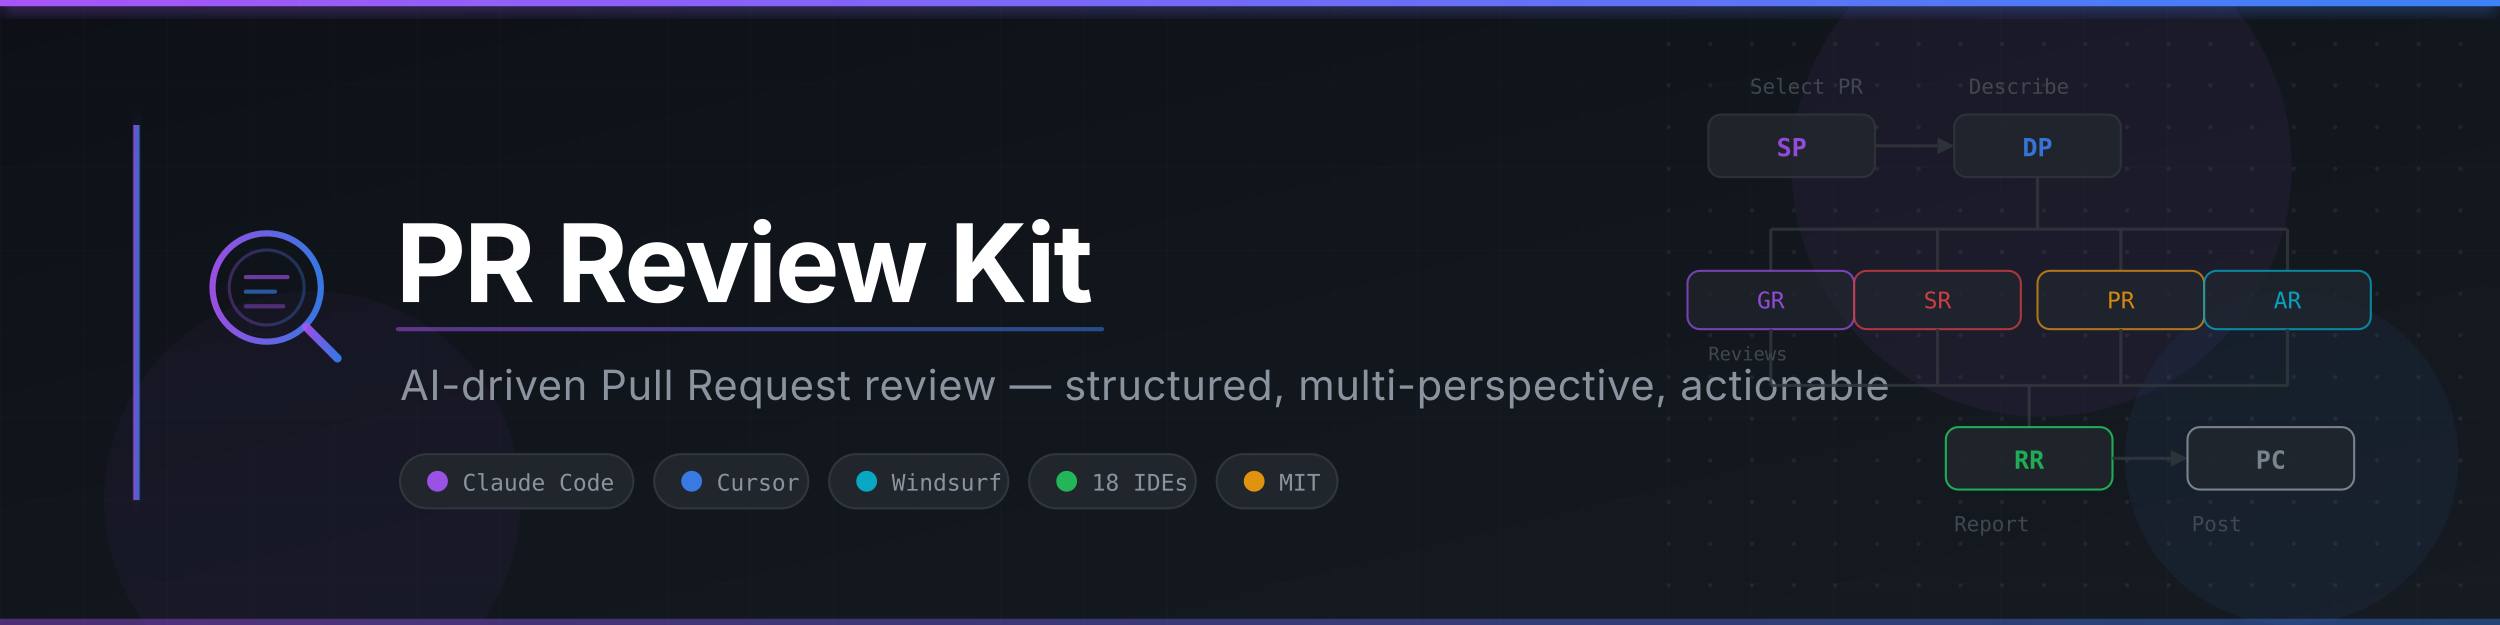
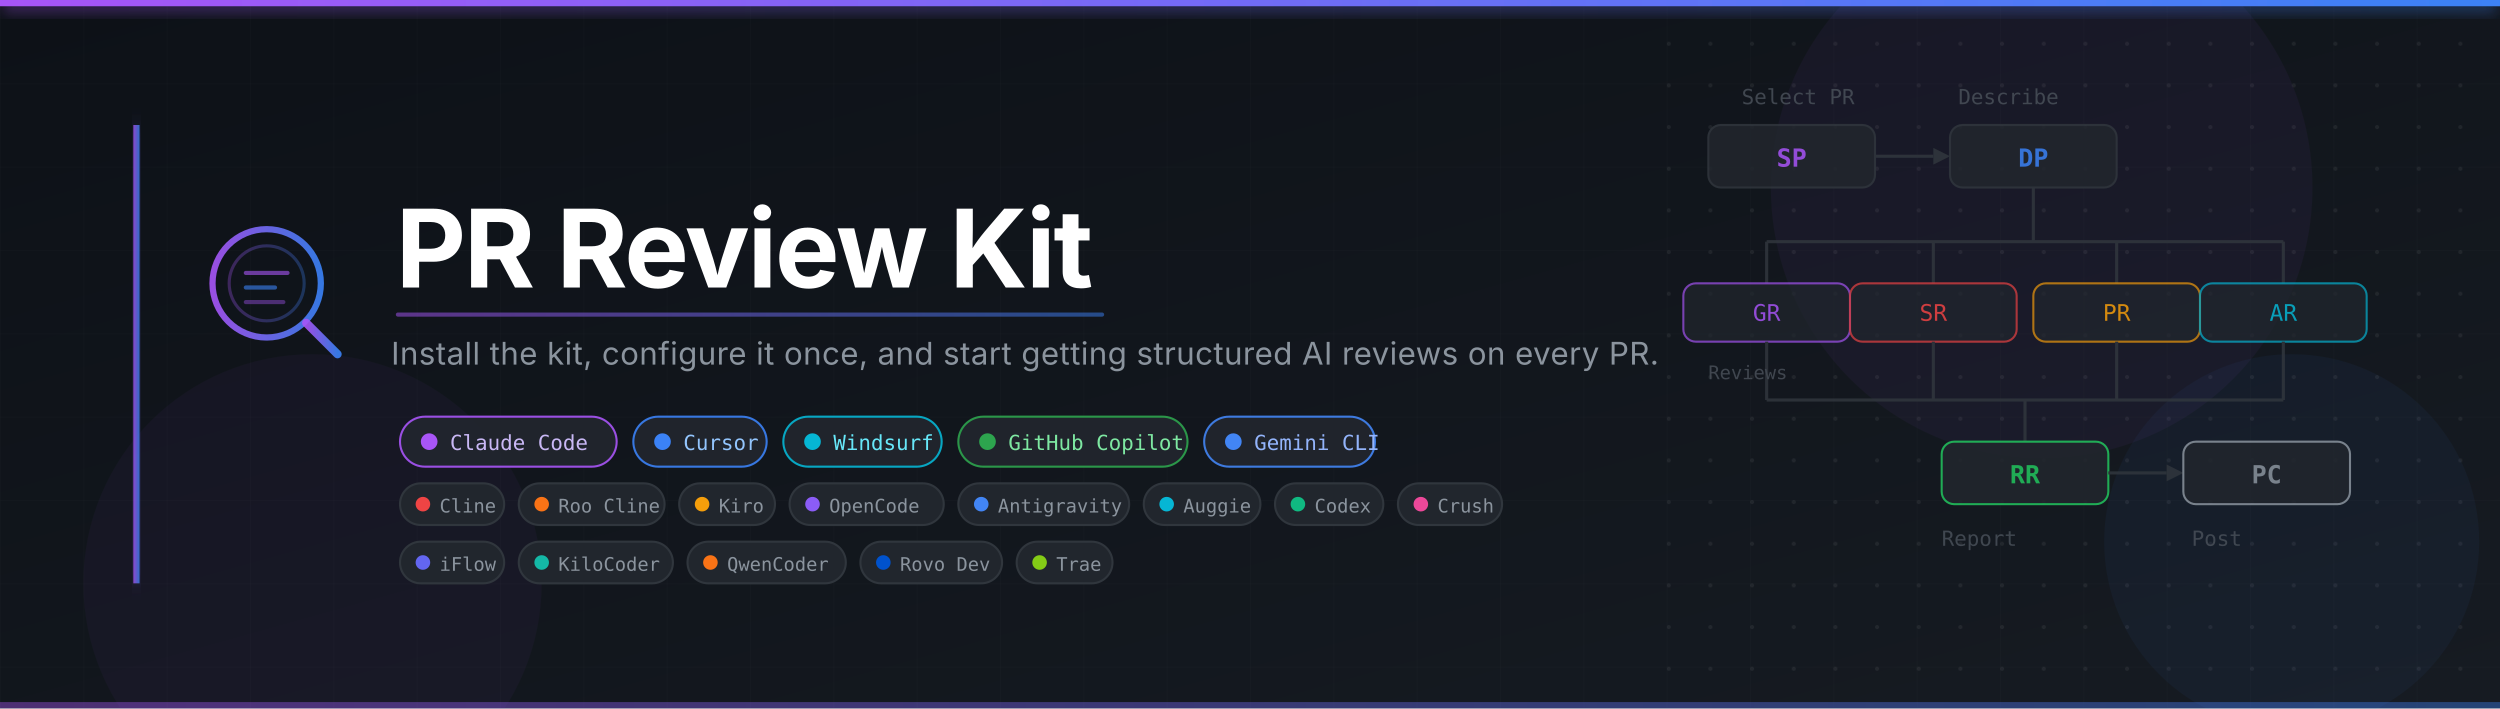
- <svg xmlns="http://www.w3.org/2000/svg" width="1200" height="300" viewBox="0 0 1200 300">
+ <svg xmlns="http://www.w3.org/2000/svg" width="1200" height="340" viewBox="0 0 1200 340">
  <defs>
    <linearGradient id="bg" x1="0%" y1="0%" x2="100%" y2="100%">
      <stop offset="0%" style="stop-color:#0d1117" />
      <stop offset="100%" style="stop-color:#161b22" />
    </linearGradient>
    <linearGradient id="accent" x1="0%" y1="0%" x2="100%" y2="0%">
      <stop offset="0%" style="stop-color:#a855f7" />
      <stop offset="100%" style="stop-color:#3b82f6" />
    </linearGradient>
    <filter id="glow" x="-20%" y="-200%" width="140%" height="500%">
      <feGaussianBlur stdDeviation="4" result="blur" />
      <feMerge>
        <feMergeNode in="blur" />
        <feMergeNode in="SourceGraphic" />
      </feMerge>
    </filter>
    <pattern id="grid" width="40" height="40" patternUnits="userSpaceOnUse">
      <path d="M 40 0 L 0 0 0 40" fill="none" stroke="#ffffff" stroke-width="0.3" opacity="0.04" />
    </pattern>
    <pattern id="dots" width="20" height="20" patternUnits="userSpaceOnUse">
      <circle cx="1" cy="1" r="1" fill="#ffffff" opacity="0.06" />
    </pattern>
  </defs>
-   <rect width="1200" height="300" fill="url(#bg)" />
-   <rect width="1200" height="300" fill="url(#grid)" />
-   <rect x="800" y="0" width="400" height="300" fill="url(#dots)" />
-   <circle cx="980" cy="80" r="120" fill="#a855f7" opacity="0.06" />
-   <circle cx="1100" cy="220" r="80" fill="#3b82f6" opacity="0.06" />
-   <circle cx="150" cy="240" r="100" fill="#a855f7" opacity="0.04" />
+   <rect width="1200" height="340" fill="url(#bg)" />
+   <rect width="1200" height="340" fill="url(#grid)" />
+   <rect x="800" y="0" width="400" height="340" fill="url(#dots)" />
+   <circle cx="980" cy="90" r="130" fill="#a855f7" opacity="0.05" />
+   <circle cx="1100" cy="260" r="90" fill="#3b82f6" opacity="0.05" />
+   <circle cx="150" cy="280" r="110" fill="#a855f7" opacity="0.04" />
  <rect x="0" y="0" width="1200" height="3" fill="url(#accent)" filter="url(#glow)" />
-   <rect x="64" y="60" width="3" height="180" fill="url(#accent)" opacity="0.8" filter="url(#glow)" />
-   <g transform="translate(100, 110)">
+   <rect x="64" y="60" width="3" height="220" fill="url(#accent)" opacity="0.8" filter="url(#glow)" />
+   <g transform="translate(100, 108)">
    <circle cx="28" cy="28" r="26" fill="none" stroke="url(#accent)" stroke-width="3" opacity="0.9" />
    <circle cx="28" cy="28" r="18" fill="none" stroke="url(#accent)" stroke-width="1.5" opacity="0.3" />
    <line x1="47" y1="47" x2="62" y2="62" stroke="url(#accent)" stroke-width="4" stroke-linecap="round" opacity="0.9" />
    <line x1="18" y1="23" x2="38" y2="23" stroke="#a855f7" stroke-width="2" stroke-linecap="round" opacity="0.6" />
    <line x1="18" y1="30" x2="32" y2="30" stroke="#3b82f6" stroke-width="2" stroke-linecap="round" opacity="0.6" />
    <line x1="18" y1="37" x2="36" y2="37" stroke="#a855f7" stroke-width="2" stroke-linecap="round" opacity="0.4" />
  </g>
-   <text x="190" y="145" font-family="-apple-system, BlinkMacSystemFont, 'Segoe UI', sans-serif" font-size="52" font-weight="700" letter-spacing="-1" fill="#ffffff">
+   <text x="190" y="138" font-family="-apple-system, BlinkMacSystemFont, 'Segoe UI', sans-serif" font-size="52" font-weight="700" letter-spacing="-1" fill="#ffffff">
    PR Review Kit
  </text>
-   <rect x="190" y="157" width="340" height="2" fill="url(#accent)" opacity="0.5" rx="1" />
-   <text x="192" y="192" font-family="-apple-system, BlinkMacSystemFont, 'Segoe UI', sans-serif" font-size="20" font-weight="400" fill="#8b949e" letter-spacing="0.3">
-     AI-driven Pull Request review — structured, multi-perspective, actionable
+   <rect x="190" y="150" width="340" height="2" fill="url(#accent)" opacity="0.5" rx="1" />
+   <text x="492" y="175" text-anchor="middle" font-family="-apple-system, BlinkMacSystemFont, 'Segoe UI', sans-serif" font-size="15" font-weight="400" fill="#8b949e" letter-spacing="0.2">
+     Install the kit, configure it once, and start getting structured AI reviews on every PR.
  </text>
-   <g transform="translate(192, 218)">
-     <rect width="112" height="26" rx="13" fill="#21262d" stroke="#30363d" stroke-width="1" />
-     <circle cx="18" cy="13" r="5" fill="#a855f7" opacity="0.9" />
-     <text x="30" y="17.5" font-family="monospace" font-size="11" fill="#8b949e">Claude Code</text>
+   <g transform="translate(192, 200)">
+     <rect width="104" height="24" rx="12" fill="#21262d" stroke="#a855f7" stroke-width="1" opacity="0.9" />
+     <circle cx="14" cy="12" r="4" fill="#a855f7" />
+     <text x="24" y="16" font-family="monospace" font-size="10" fill="#c9b8f5">Claude Code</text>
  </g>
-   <g transform="translate(314, 218)">
-     <rect width="74" height="26" rx="13" fill="#21262d" stroke="#30363d" stroke-width="1" />
-     <circle cx="18" cy="13" r="5" fill="#3b82f6" opacity="0.9" />
-     <text x="30" y="17.5" font-family="monospace" font-size="11" fill="#8b949e">Cursor</text>
+   <g transform="translate(304, 200)">
+     <rect width="64" height="24" rx="12" fill="#21262d" stroke="#3b82f6" stroke-width="1" opacity="0.9" />
+     <circle cx="14" cy="12" r="4" fill="#3b82f6" />
+     <text x="24" y="16" font-family="monospace" font-size="10" fill="#93c5fd">Cursor</text>
  </g>
-   <g transform="translate(398, 218)">
-     <rect width="86" height="26" rx="13" fill="#21262d" stroke="#30363d" stroke-width="1" />
-     <circle cx="18" cy="13" r="5" fill="#06b6d4" opacity="0.9" />
-     <text x="30" y="17.5" font-family="monospace" font-size="11" fill="#8b949e">Windsurf</text>
+   <g transform="translate(376, 200)">
+     <rect width="76" height="24" rx="12" fill="#21262d" stroke="#06b6d4" stroke-width="1" opacity="0.9" />
+     <circle cx="14" cy="12" r="4" fill="#06b6d4" />
+     <text x="24" y="16" font-family="monospace" font-size="10" fill="#67e8f9">Windsurf</text>
  </g>
-   <g transform="translate(494, 218)">
-     <rect width="80" height="26" rx="13" fill="#21262d" stroke="#30363d" stroke-width="1" />
-     <circle cx="18" cy="13" r="5" fill="#22c55e" opacity="0.9" />
-     <text x="30" y="17.5" font-family="monospace" font-size="11" fill="#8b949e">18 IDEs</text>
+   <g transform="translate(460, 200)">
+     <rect width="110" height="24" rx="12" fill="#21262d" stroke="#2da44e" stroke-width="1" opacity="0.9" />
+     <circle cx="14" cy="12" r="4" fill="#2da44e" />
+     <text x="24" y="16" font-family="monospace" font-size="10" fill="#7ee8a2">GitHub Copilot</text>
  </g>
-   <g transform="translate(584, 218)">
-     <rect width="58" height="26" rx="13" fill="#21262d" stroke="#30363d" stroke-width="1" />
-     <circle cx="18" cy="13" r="5" fill="#f59e0b" opacity="0.9" />
-     <text x="30" y="17.5" font-family="monospace" font-size="11" fill="#8b949e">MIT</text>
+   <g transform="translate(578, 200)">
+     <rect width="82" height="24" rx="12" fill="#21262d" stroke="#4285f4" stroke-width="1" opacity="0.9" />
+     <circle cx="14" cy="12" r="4" fill="#4285f4" />
+     <text x="24" y="16" font-family="monospace" font-size="10" fill="#93b4fb">Gemini CLI</text>
  </g>
-   <g transform="translate(820, 55)" opacity="0.85">
+   <g transform="translate(192, 232)">
+     <rect width="50" height="20" rx="10" fill="#21262d" stroke="#30363d" stroke-width="1" />
+     <circle cx="11" cy="10" r="3.5" fill="#ef4444" />
+     <text x="19" y="14" font-family="monospace" font-size="9" fill="#8b949e">Cline</text>
+   </g>
+   <g transform="translate(249, 232)">
+     <rect width="70" height="20" rx="10" fill="#21262d" stroke="#30363d" stroke-width="1" />
+     <circle cx="11" cy="10" r="3.5" fill="#f97316" />
+     <text x="19" y="14" font-family="monospace" font-size="9" fill="#8b949e">Roo Cline</text>
+   </g>
+   <g transform="translate(326, 232)">
+     <rect width="46" height="20" rx="10" fill="#21262d" stroke="#30363d" stroke-width="1" />
+     <circle cx="11" cy="10" r="3.5" fill="#f59e0b" />
+     <text x="19" y="14" font-family="monospace" font-size="9" fill="#8b949e">Kiro</text>
+   </g>
+   <g transform="translate(379, 232)">
+     <rect width="74" height="20" rx="10" fill="#21262d" stroke="#30363d" stroke-width="1" />
+     <circle cx="11" cy="10" r="3.5" fill="#8b5cf6" />
+     <text x="19" y="14" font-family="monospace" font-size="9" fill="#8b949e">OpenCode</text>
+   </g>
+   <g transform="translate(460, 232)">
+     <rect width="82" height="20" rx="10" fill="#21262d" stroke="#30363d" stroke-width="1" />
+     <circle cx="11" cy="10" r="3.5" fill="#4285f4" />
+     <text x="19" y="14" font-family="monospace" font-size="9" fill="#8b949e">Antigravity</text>
+   </g>
+   <g transform="translate(549, 232)">
+     <rect width="56" height="20" rx="10" fill="#21262d" stroke="#30363d" stroke-width="1" />
+     <circle cx="11" cy="10" r="3.5" fill="#06b6d4" />
+     <text x="19" y="14" font-family="monospace" font-size="9" fill="#8b949e">Auggie</text>
+   </g>
+   <g transform="translate(612, 232)">
+     <rect width="52" height="20" rx="10" fill="#21262d" stroke="#30363d" stroke-width="1" />
+     <circle cx="11" cy="10" r="3.5" fill="#10b981" />
+     <text x="19" y="14" font-family="monospace" font-size="9" fill="#8b949e">Codex</text>
+   </g>
+   <g transform="translate(671, 232)">
+     <rect width="50" height="20" rx="10" fill="#21262d" stroke="#30363d" stroke-width="1" />
+     <circle cx="11" cy="10" r="3.5" fill="#ec4899" />
+     <text x="19" y="14" font-family="monospace" font-size="9" fill="#8b949e">Crush</text>
+   </g>
+   <g transform="translate(192, 260)">
+     <rect width="50" height="20" rx="10" fill="#21262d" stroke="#30363d" stroke-width="1" />
+     <circle cx="11" cy="10" r="3.5" fill="#6366f1" />
+     <text x="19" y="14" font-family="monospace" font-size="9" fill="#8b949e">iFlow</text>
+   </g>
+   <g transform="translate(249, 260)">
+     <rect width="74" height="20" rx="10" fill="#21262d" stroke="#30363d" stroke-width="1" />
+     <circle cx="11" cy="10" r="3.5" fill="#14b8a6" />
+     <text x="19" y="14" font-family="monospace" font-size="9" fill="#8b949e">KiloCoder</text>
+   </g>
+   <g transform="translate(330, 260)">
+     <rect width="76" height="20" rx="10" fill="#21262d" stroke="#30363d" stroke-width="1" />
+     <circle cx="11" cy="10" r="3.5" fill="#f97316" />
+     <text x="19" y="14" font-family="monospace" font-size="9" fill="#8b949e">QwenCoder</text>
+   </g>
+   <g transform="translate(413, 260)">
+     <rect width="68" height="20" rx="10" fill="#21262d" stroke="#30363d" stroke-width="1" />
+     <circle cx="11" cy="10" r="3.5" fill="#0052cc" />
+     <text x="19" y="14" font-family="monospace" font-size="9" fill="#8b949e">Rovo Dev</text>
+   </g>
+   <g transform="translate(488, 260)">
+     <rect width="46" height="20" rx="10" fill="#21262d" stroke="#30363d" stroke-width="1" />
+     <circle cx="11" cy="10" r="3.5" fill="#84cc16" />
+     <text x="19" y="14" font-family="monospace" font-size="9" fill="#8b949e">Trae</text>
+   </g>
+   <g transform="translate(820, 60)" opacity="0.85">
    <rect x="0" y="0" width="80" height="30" rx="6" fill="#21262d" stroke="#30363d" stroke-width="1" />
    <text x="40" y="20" text-anchor="middle" font-family="monospace" font-size="12" fill="#a855f7" font-weight="600">SP</text>
-     <line x1="80" y1="15" x2="110" y2="15" stroke="#30363d" stroke-width="1.5" />
-     <polygon points="110,11 118,15 110,19" fill="#30363d" />
-     <rect x="118" y="0" width="80" height="30" rx="6" fill="#21262d" stroke="#30363d" stroke-width="1" />
-     <text x="158" y="20" text-anchor="middle" font-family="monospace" font-size="12" fill="#3b82f6" font-weight="600">DP</text>
-     <line x1="158" y1="30" x2="158" y2="55" stroke="#30363d" stroke-width="1.5" />
-     <line x1="30" y1="55" x2="278" y2="55" stroke="#30363d" stroke-width="1.5" />
-     <line x1="30" y1="55" x2="30" y2="75" stroke="#30363d" stroke-width="1.5" />
-     <rect x="-10" y="75" width="80" height="28" rx="6" fill="#21262d" stroke="#a855f7" stroke-width="1" opacity="0.8" />
-     <text x="30" y="93" text-anchor="middle" font-family="monospace" font-size="11" fill="#a855f7">GR</text>
-     <line x1="110" y1="55" x2="110" y2="75" stroke="#30363d" stroke-width="1.5" />
-     <rect x="70" y="75" width="80" height="28" rx="6" fill="#21262d" stroke="#ef4444" stroke-width="1" opacity="0.8" />
-     <text x="110" y="93" text-anchor="middle" font-family="monospace" font-size="11" fill="#ef4444">SR</text>
-     <line x1="198" y1="55" x2="198" y2="75" stroke="#30363d" stroke-width="1.5" />
-     <rect x="158" y="75" width="80" height="28" rx="6" fill="#21262d" stroke="#f59e0b" stroke-width="1" opacity="0.8" />
-     <text x="198" y="93" text-anchor="middle" font-family="monospace" font-size="11" fill="#f59e0b">PR</text>
-     <line x1="278" y1="55" x2="278" y2="75" stroke="#30363d" stroke-width="1.5" />
-     <rect x="238" y="75" width="80" height="28" rx="6" fill="#21262d" stroke="#06b6d4" stroke-width="1" opacity="0.8" />
-     <text x="278" y="93" text-anchor="middle" font-family="monospace" font-size="11" fill="#06b6d4">AR</text>
-     <line x1="30" y1="103" x2="30" y2="130" stroke="#30363d" stroke-width="1.5" />
-     <line x1="110" y1="103" x2="110" y2="130" stroke="#30363d" stroke-width="1.5" />
-     <line x1="198" y1="103" x2="198" y2="130" stroke="#30363d" stroke-width="1.5" />
-     <line x1="278" y1="103" x2="278" y2="130" stroke="#30363d" stroke-width="1.5" />
-     <line x1="30" y1="130" x2="278" y2="130" stroke="#30363d" stroke-width="1.5" />
-     <line x1="154" y1="130" x2="154" y2="150" stroke="#30363d" stroke-width="1.5" />
-     <rect x="114" y="150" width="80" height="30" rx="6" fill="#21262d" stroke="#22c55e" stroke-width="1" />
-     <text x="154" y="170" text-anchor="middle" font-family="monospace" font-size="12" fill="#22c55e" font-weight="600">RR</text>
-     <line x1="194" y1="165" x2="222" y2="165" stroke="#30363d" stroke-width="1.5" />
-     <polygon points="222,161 230,165 222,169" fill="#30363d" />
-     <rect x="230" y="150" width="80" height="30" rx="6" fill="#21262d" stroke="#8b949e" stroke-width="1" />
-     <text x="270" y="170" text-anchor="middle" font-family="monospace" font-size="12" fill="#8b949e" font-weight="600">PC</text>
-     <text x="20" y="-10" font-family="monospace" font-size="10" fill="#484f58">Select PR</text>
-     <text x="125" y="-10" font-family="monospace" font-size="10" fill="#484f58">Describe</text>
-     <text x="0" y="118" font-family="monospace" font-size="9" fill="#484f58">Reviews</text>
-     <text x="118" y="200" font-family="monospace" font-size="10" fill="#484f58">Report</text>
-     <text x="232" y="200" font-family="monospace" font-size="10" fill="#484f58">Post</text>
+     <line x1="80" y1="15" x2="108" y2="15" stroke="#30363d" stroke-width="1.5" />
+     <polygon points="108,11 116,15 108,19" fill="#30363d" />
+     <rect x="116" y="0" width="80" height="30" rx="6" fill="#21262d" stroke="#30363d" stroke-width="1" />
+     <text x="156" y="20" text-anchor="middle" font-family="monospace" font-size="12" fill="#3b82f6" font-weight="600">DP</text>
+     <line x1="156" y1="30" x2="156" y2="56" stroke="#30363d" stroke-width="1.5" />
+     <line x1="28" y1="56" x2="276" y2="56" stroke="#30363d" stroke-width="1.5" />
+     <line x1="28" y1="56" x2="28" y2="76" stroke="#30363d" stroke-width="1.5" />
+     <rect x="-12" y="76" width="80" height="28" rx="6" fill="#21262d" stroke="#a855f7" stroke-width="1" opacity="0.8" />
+     <text x="28" y="94" text-anchor="middle" font-family="monospace" font-size="11" fill="#a855f7">GR</text>
+     <line x1="108" y1="56" x2="108" y2="76" stroke="#30363d" stroke-width="1.5" />
+     <rect x="68" y="76" width="80" height="28" rx="6" fill="#21262d" stroke="#ef4444" stroke-width="1" opacity="0.8" />
+     <text x="108" y="94" text-anchor="middle" font-family="monospace" font-size="11" fill="#ef4444">SR</text>
+     <line x1="196" y1="56" x2="196" y2="76" stroke="#30363d" stroke-width="1.5" />
+     <rect x="156" y="76" width="80" height="28" rx="6" fill="#21262d" stroke="#f59e0b" stroke-width="1" opacity="0.8" />
+     <text x="196" y="94" text-anchor="middle" font-family="monospace" font-size="11" fill="#f59e0b">PR</text>
+     <line x1="276" y1="56" x2="276" y2="76" stroke="#30363d" stroke-width="1.5" />
+     <rect x="236" y="76" width="80" height="28" rx="6" fill="#21262d" stroke="#06b6d4" stroke-width="1" opacity="0.8" />
+     <text x="276" y="94" text-anchor="middle" font-family="monospace" font-size="11" fill="#06b6d4">AR</text>
+     <line x1="28" y1="104" x2="28" y2="132" stroke="#30363d" stroke-width="1.5" />
+     <line x1="108" y1="104" x2="108" y2="132" stroke="#30363d" stroke-width="1.5" />
+     <line x1="196" y1="104" x2="196" y2="132" stroke="#30363d" stroke-width="1.5" />
+     <line x1="276" y1="104" x2="276" y2="132" stroke="#30363d" stroke-width="1.5" />
+     <line x1="28" y1="132" x2="276" y2="132" stroke="#30363d" stroke-width="1.5" />
+     <line x1="152" y1="132" x2="152" y2="152" stroke="#30363d" stroke-width="1.5" />
+     <rect x="112" y="152" width="80" height="30" rx="6" fill="#21262d" stroke="#22c55e" stroke-width="1" />
+     <text x="152" y="172" text-anchor="middle" font-family="monospace" font-size="12" fill="#22c55e" font-weight="600">RR</text>
+     <line x1="192" y1="167" x2="220" y2="167" stroke="#30363d" stroke-width="1.5" />
+     <polygon points="220,163 228,167 220,171" fill="#30363d" />
+     <rect x="228" y="152" width="80" height="30" rx="6" fill="#21262d" stroke="#8b949e" stroke-width="1" />
+     <text x="268" y="172" text-anchor="middle" font-family="monospace" font-size="12" fill="#8b949e" font-weight="600">PC</text>
+     <text x="16" y="-10" font-family="monospace" font-size="10" fill="#484f58">Select PR</text>
+     <text x="120" y="-10" font-family="monospace" font-size="10" fill="#484f58">Describe</text>
+     <text x="0" y="122" font-family="monospace" font-size="9" fill="#484f58">Reviews</text>
+     <text x="112" y="202" font-family="monospace" font-size="10" fill="#484f58">Report</text>
+     <text x="232" y="202" font-family="monospace" font-size="10" fill="#484f58">Post</text>
  </g>
-   <rect x="0" y="297" width="1200" height="3" fill="url(#accent)" opacity="0.4" />
+   <rect x="0" y="337" width="1200" height="3" fill="url(#accent)" opacity="0.4" />
</svg>
